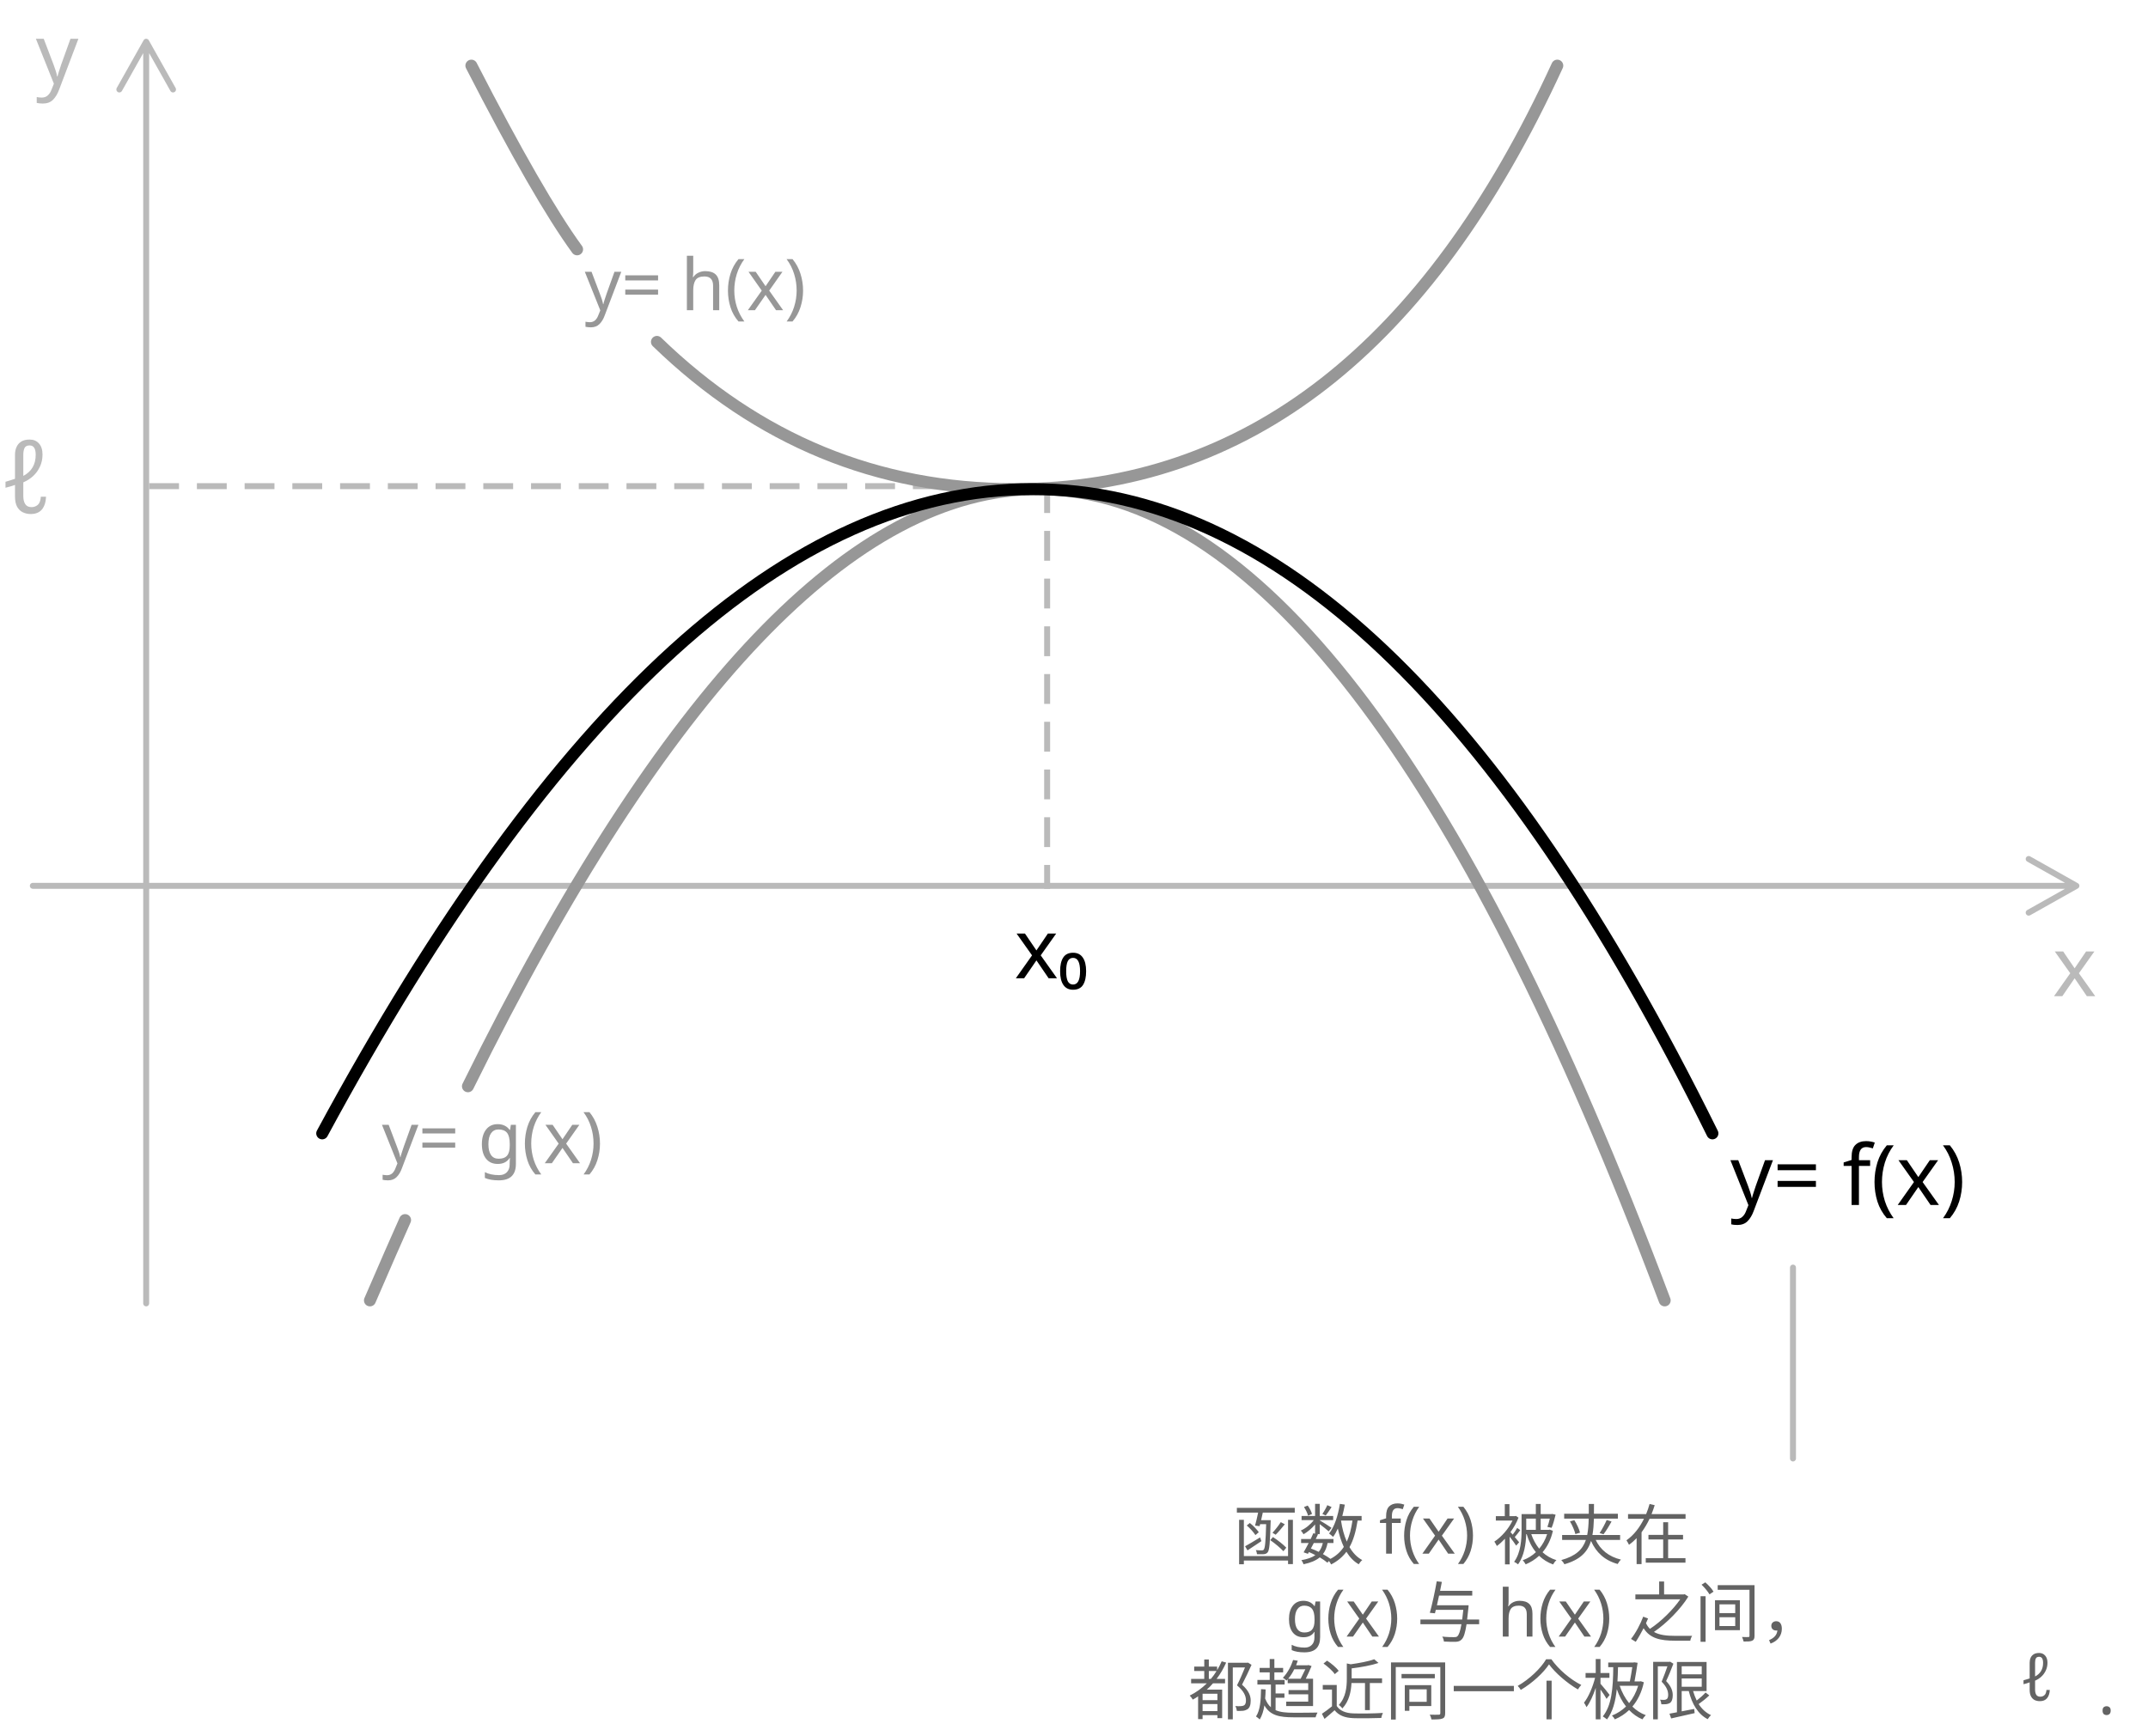
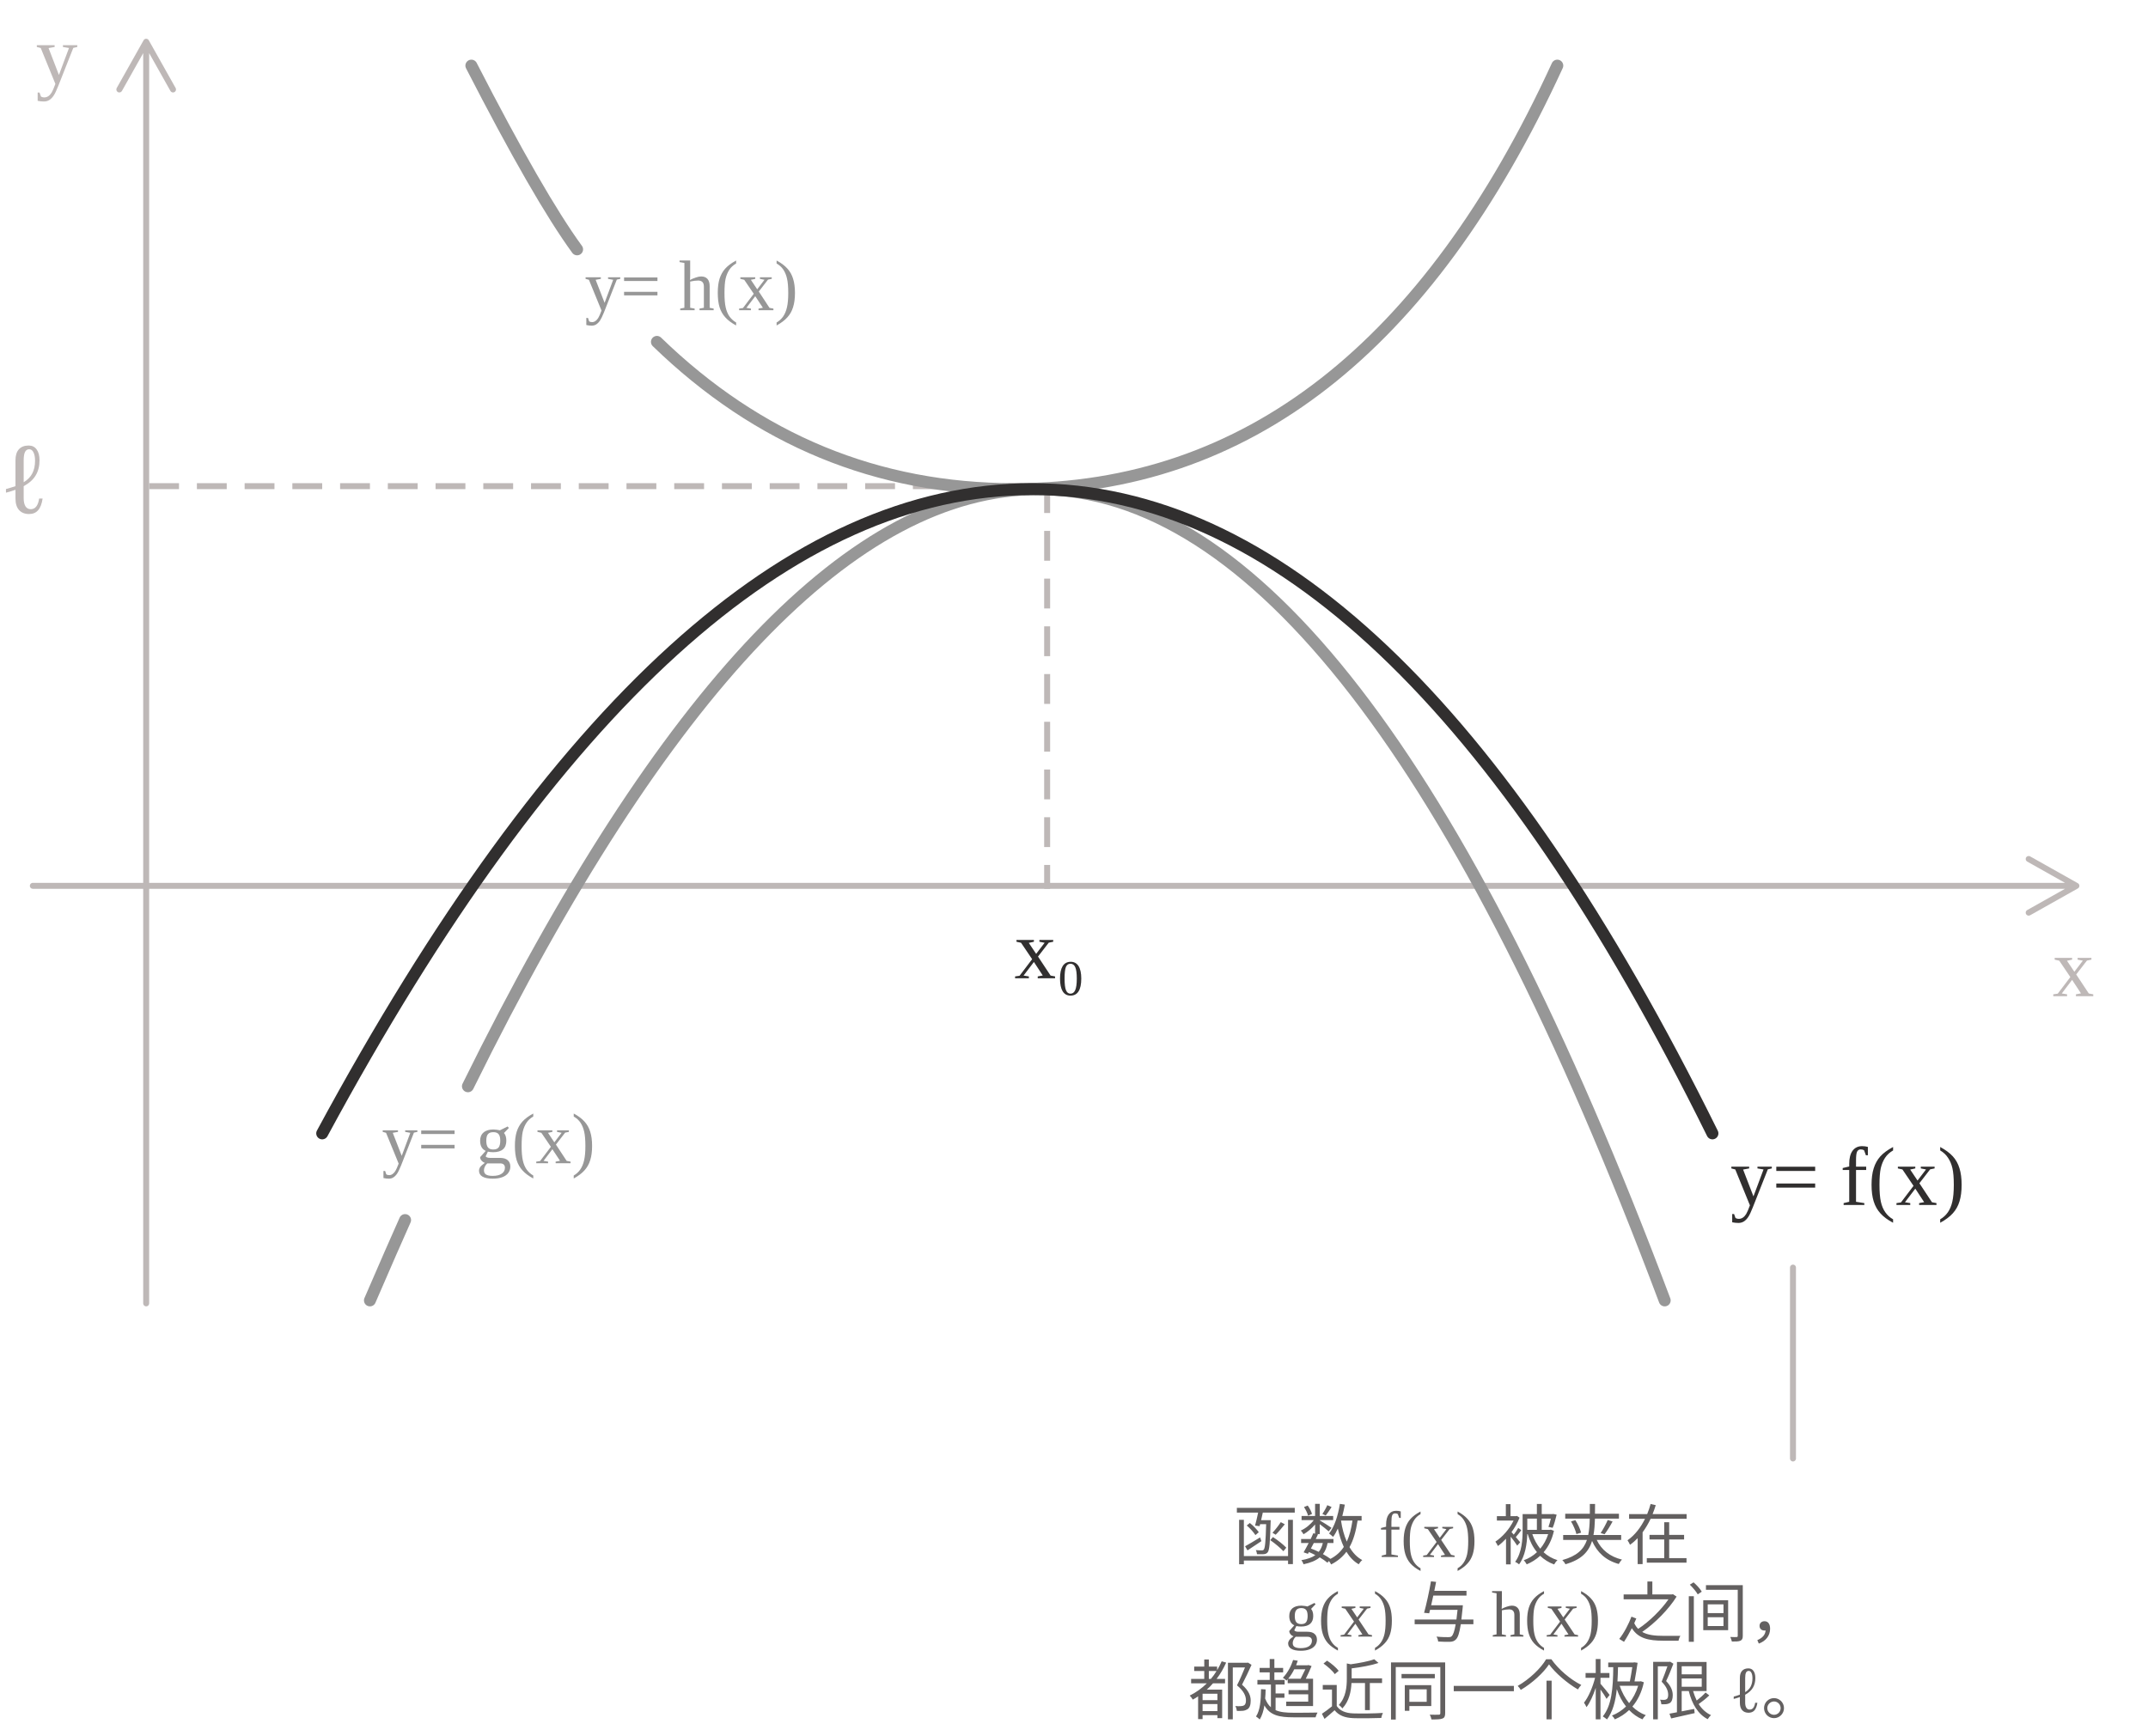
<svg xmlns="http://www.w3.org/2000/svg" width="360px" height="291px" viewBox="0 0 360 291" version="1.1">
-   <g id="NEW---Limits" stroke="none" stroke-width="1" fill="none" fill-rule="evenodd">
-     <g id="Group-3">
-       <line x1="25.5" y1="81.5" x2="176.5" y2="81.5" id="Line-2" stroke="#BABABA" stroke-linecap="square" stroke-dasharray="4" />
-       <line x1="175.5" y1="81.5" x2="175.5" y2="148.5" id="Line-2" stroke="#BABABA" stroke-linecap="square" stroke-dasharray="4" />
-       <text id="The-function-f(x)-is" font-family="Geist-Regular, Geist" font-size="11" font-weight="normal" line-spacing="13" fill="#636363">
+   <g stroke="none" stroke-width="1" fill="none" fill-rule="evenodd">
+     <g>
+       <line x1="25.5" y1="81.5" x2="176.5" y2="81.5" stroke="#BEB8B7" stroke-linecap="square" stroke-dasharray="4" />
+       <line x1="175.5" y1="81.5" x2="175.5" y2="148.5" stroke="#BEB8B7" stroke-linecap="square" stroke-dasharray="4" />
+       <text font-size="11" font-weight="normal" line-spacing="13" fill="#636060">
        <tspan x="206.642" y="261.362">函数 f(x) 被夹在</tspan>
        <tspan x="215.42" y="274.362">g(x) 与 h(x) 之间，</tspan>
-         <tspan x="199.162" y="287.362">都趋近同一个极限 </tspan>
-         <tspan x="338.543" y="285.074" font-family="HiraginoSans-W3, Hiragino Sans" font-weight="300">ℓ</tspan>
-         <tspan x="351.589" y="287.362">.</tspan>
+         <tspan x="199.162" y="287.362">都趋近同一个极限 ℓ。</tspan>
      </text>
-       <path id="Line-2" d="M340.163,143.527 L340.245,143.564 L348.245,148.064 C348.557,148.239 348.583,148.665 348.323,148.882 L348.245,148.936 L340.245,153.436 C340.004,153.571 339.7,153.486 339.564,153.245 C339.444,153.031 339.498,152.767 339.68,152.615 L339.755,152.564 L346.091,149 L5.5,149 C5.224,149 5,148.776 5,148.5 C5,148.255 5.177,148.05 5.41,148.008 L5.5,148 L346.091,148 L339.755,144.436 C339.541,144.315 339.45,144.061 339.527,143.837 L339.564,143.755 C339.685,143.541 339.939,143.45 340.163,143.527 Z" fill="#BABABA" fill-rule="nonzero" />
-       <line x1="300.5" y1="244.5" x2="300.5" y2="212.5" id="Line-3" stroke="#BABABA" stroke-linecap="round" stroke-linejoin="round" />
-       <text id="y=-g(x)" font-family="Geist-Regular, Geist" font-size="12" font-weight="normal" fill="#979797">
+       <path d="M340.163,143.527 L340.245,143.564 L348.245,148.064 C348.557,148.239 348.583,148.665 348.323,148.882 L348.245,148.936 L340.245,153.436 C340.004,153.571 339.7,153.486 339.564,153.245 C339.444,153.031 339.498,152.767 339.68,152.615 L339.755,152.564 L346.091,149 L5.5,149 C5.224,149 5,148.776 5,148.5 C5,148.255 5.177,148.05 5.41,148.008 L5.5,148 L346.091,148 L339.755,144.436 C339.541,144.315 339.45,144.061 339.527,143.837 L339.564,143.755 C339.685,143.541 339.939,143.45 340.163,143.527 Z" fill="#BEB8B7" fill-rule="nonzero" />
+       <line x1="300.5" y1="244.5" x2="300.5" y2="212.5" stroke="#BEB8B7" stroke-linecap="round" stroke-linejoin="round" />
+       <text font-size="12" font-weight="normal" fill="#979797">
        <tspan x="64" y="195">y= g(x)</tspan>
      </text>
-       <text id="y=-f(x)" font-family="Geist-Regular, Geist" font-size="14" font-weight="normal" fill="#000000">
+       <text font-size="14" font-weight="normal" fill="#312f2f">
        <tspan x="290" y="202">y= f(x)</tspan>
      </text>
-       <text id="x" font-family="Geist-Regular, Geist" font-size="14" font-weight="normal" fill="#BABABA">
+       <text font-size="14" font-weight="normal" fill="#BEB8B7">
        <tspan x="344" y="167">x</tspan>
      </text>
-       <text id="ℓ" font-family="HiraginoSans-W3, Hiragino Sans" font-size="17" font-weight="300" fill="#BABABA">
+       <text font-size="17" font-weight="300" fill="#BEB8B7">
        <tspan x="0" y="86">ℓ</tspan>
      </text>
-       <text id="x₀" font-family="Geist-Regular, Geist" font-size="14" font-weight="normal" fill="#000000">
+       <text font-size="14" font-weight="normal" fill="#312f2f">
        <tspan x="170" y="164">x₀</tspan>
      </text>
-       <text id="y" font-family="Geist-Regular, Geist" font-size="14" font-weight="normal" fill="#BABABA">
+       <text font-size="14" font-weight="normal" fill="#BEB8B7">
        <tspan x="6" y="14">y</tspan>
      </text>
-       <text id="y=-h(x)" font-family="Geist-Regular, Geist" font-size="12" font-weight="normal" fill="#979797">
+       <text font-size="12" font-weight="normal" fill="#979797">
        <tspan x="98" y="52">y= h(x)</tspan>
      </text>
-       <path d="M79,11 C86.525,25.656 92.432,35.924 96.722,41.801 M110.099,57.314 C127.076,73.771 147.043,82 170,82 C208.933,82 239.267,58.333 261,11" id="Shape" stroke="#979797" stroke-width="2" stroke-linecap="round" stroke-linejoin="round" />
-       <path d="M62,218 C64.621,211.936 66.585,207.447 67.893,204.532 M78.424,182.102 C111.313,115.367 143.172,82 174,82 C209.933,82 244.933,127.333 279,218" id="Shape" stroke="#979797" stroke-width="2" stroke-linecap="round" />
-       <path d="M54,190 C92.867,118 132.533,82 173,82 C213.467,82 251.467,118 287,190" id="Path-5" stroke="#000000" stroke-width="2" stroke-linecap="round" />
-       <path id="Line-9" d="M24.882,6.677 L24.936,6.755 L29.436,14.755 C29.571,14.996 29.486,15.3 29.245,15.436 C29.031,15.556 28.767,15.502 28.615,15.32 L28.564,15.245 L25,8.908 L25,218.5 C25,218.776 24.776,219 24.5,219 C24.255,219 24.05,218.823 24.008,218.59 L24,218.5 L24,8.908 L20.436,15.245 C20.315,15.459 20.061,15.55 19.837,15.473 L19.755,15.436 C19.541,15.315 19.45,15.061 19.527,14.837 L19.564,14.755 L24.064,6.755 C24.239,6.443 24.665,6.417 24.882,6.677 Z" fill="#BABABA" fill-rule="nonzero" />
+       <path d="M79,11 C86.525,25.656 92.432,35.924 96.722,41.801 M110.099,57.314 C127.076,73.771 147.043,82 170,82 C208.933,82 239.267,58.333 261,11" stroke="#979797" stroke-width="2" stroke-linecap="round" stroke-linejoin="round" />
+       <path d="M62,218 C64.621,211.936 66.585,207.447 67.893,204.532 M78.424,182.102 C111.313,115.367 143.172,82 174,82 C209.933,82 244.933,127.333 279,218" stroke="#979797" stroke-width="2" stroke-linecap="round" />
+       <path d="M54,190 C92.867,118 132.533,82 173,82 C213.467,82 251.467,118 287,190" stroke="#312f2f" stroke-width="2" stroke-linecap="round" />
+       <path d="M24.882,6.677 L24.936,6.755 L29.436,14.755 C29.571,14.996 29.486,15.3 29.245,15.436 C29.031,15.556 28.767,15.502 28.615,15.32 L28.564,15.245 L25,8.908 L25,218.5 C25,218.776 24.776,219 24.5,219 C24.255,219 24.05,218.823 24.008,218.59 L24,218.5 L24,8.908 L20.436,15.245 C20.315,15.459 20.061,15.55 19.837,15.473 L19.755,15.436 C19.541,15.315 19.45,15.061 19.527,14.837 L19.564,14.755 L24.064,6.755 C24.239,6.443 24.665,6.417 24.882,6.677 Z" fill="#BEB8B7" fill-rule="nonzero" />
    </g>
  </g>
</svg>
